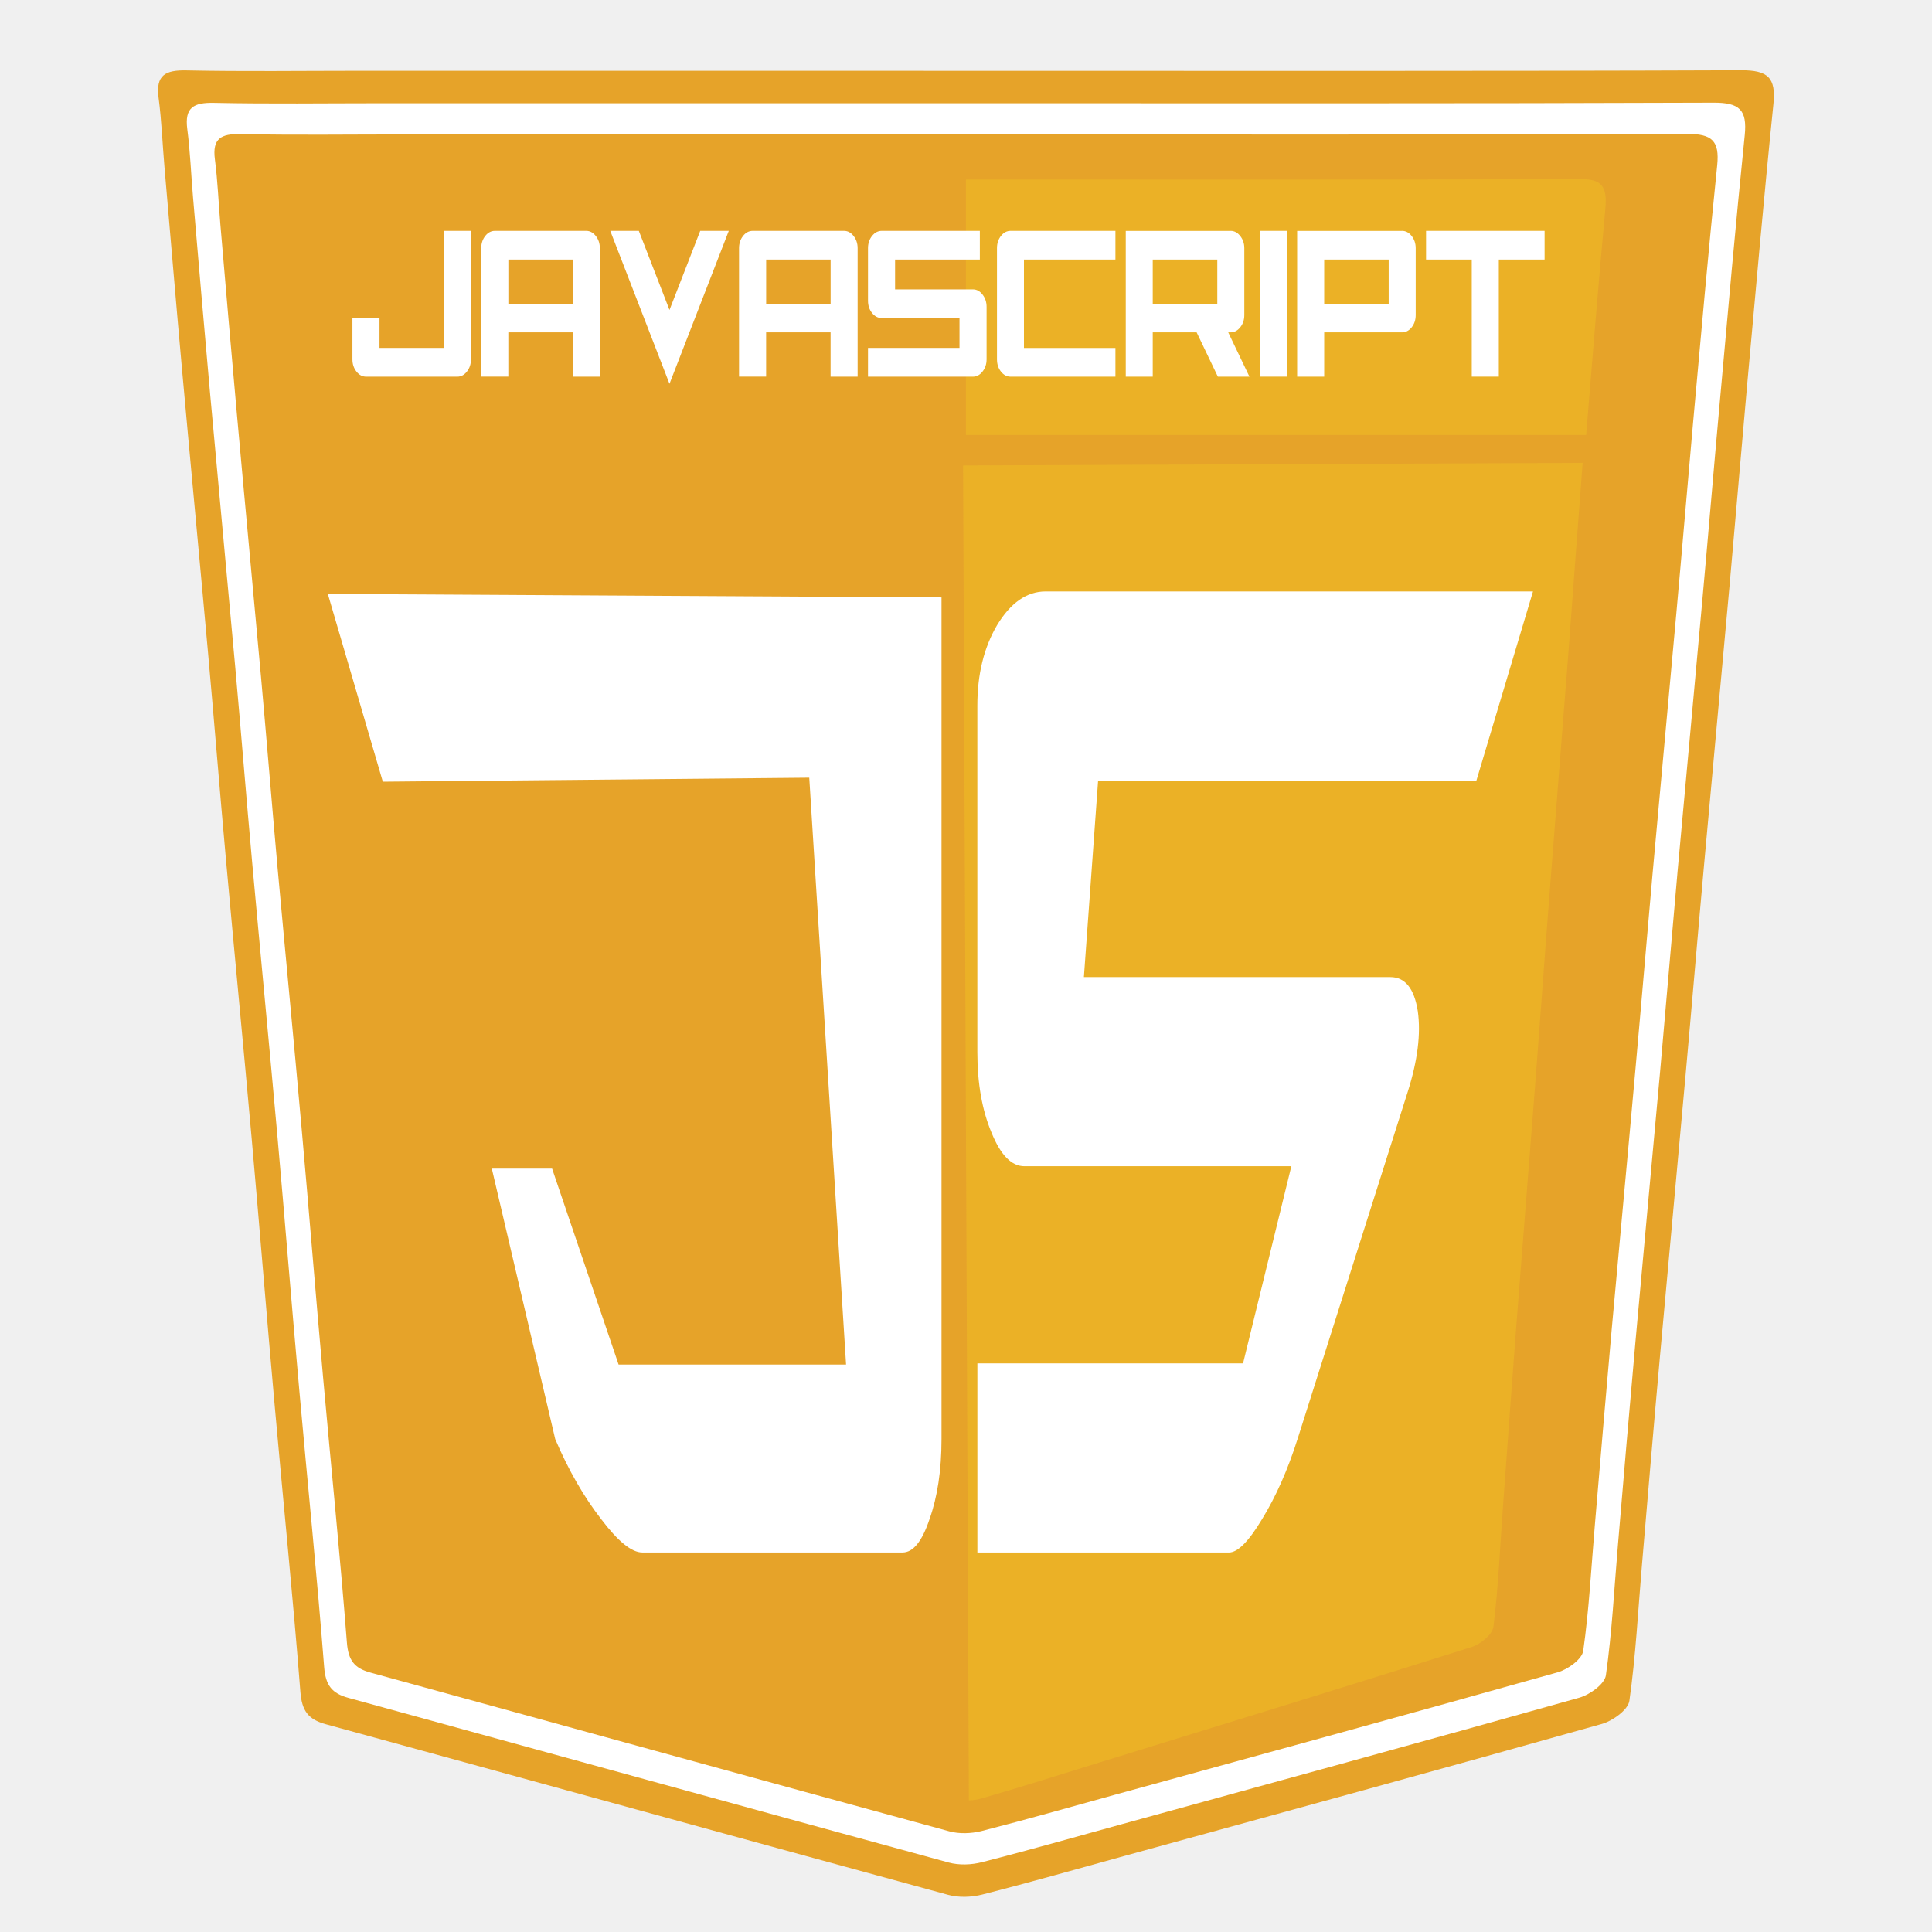
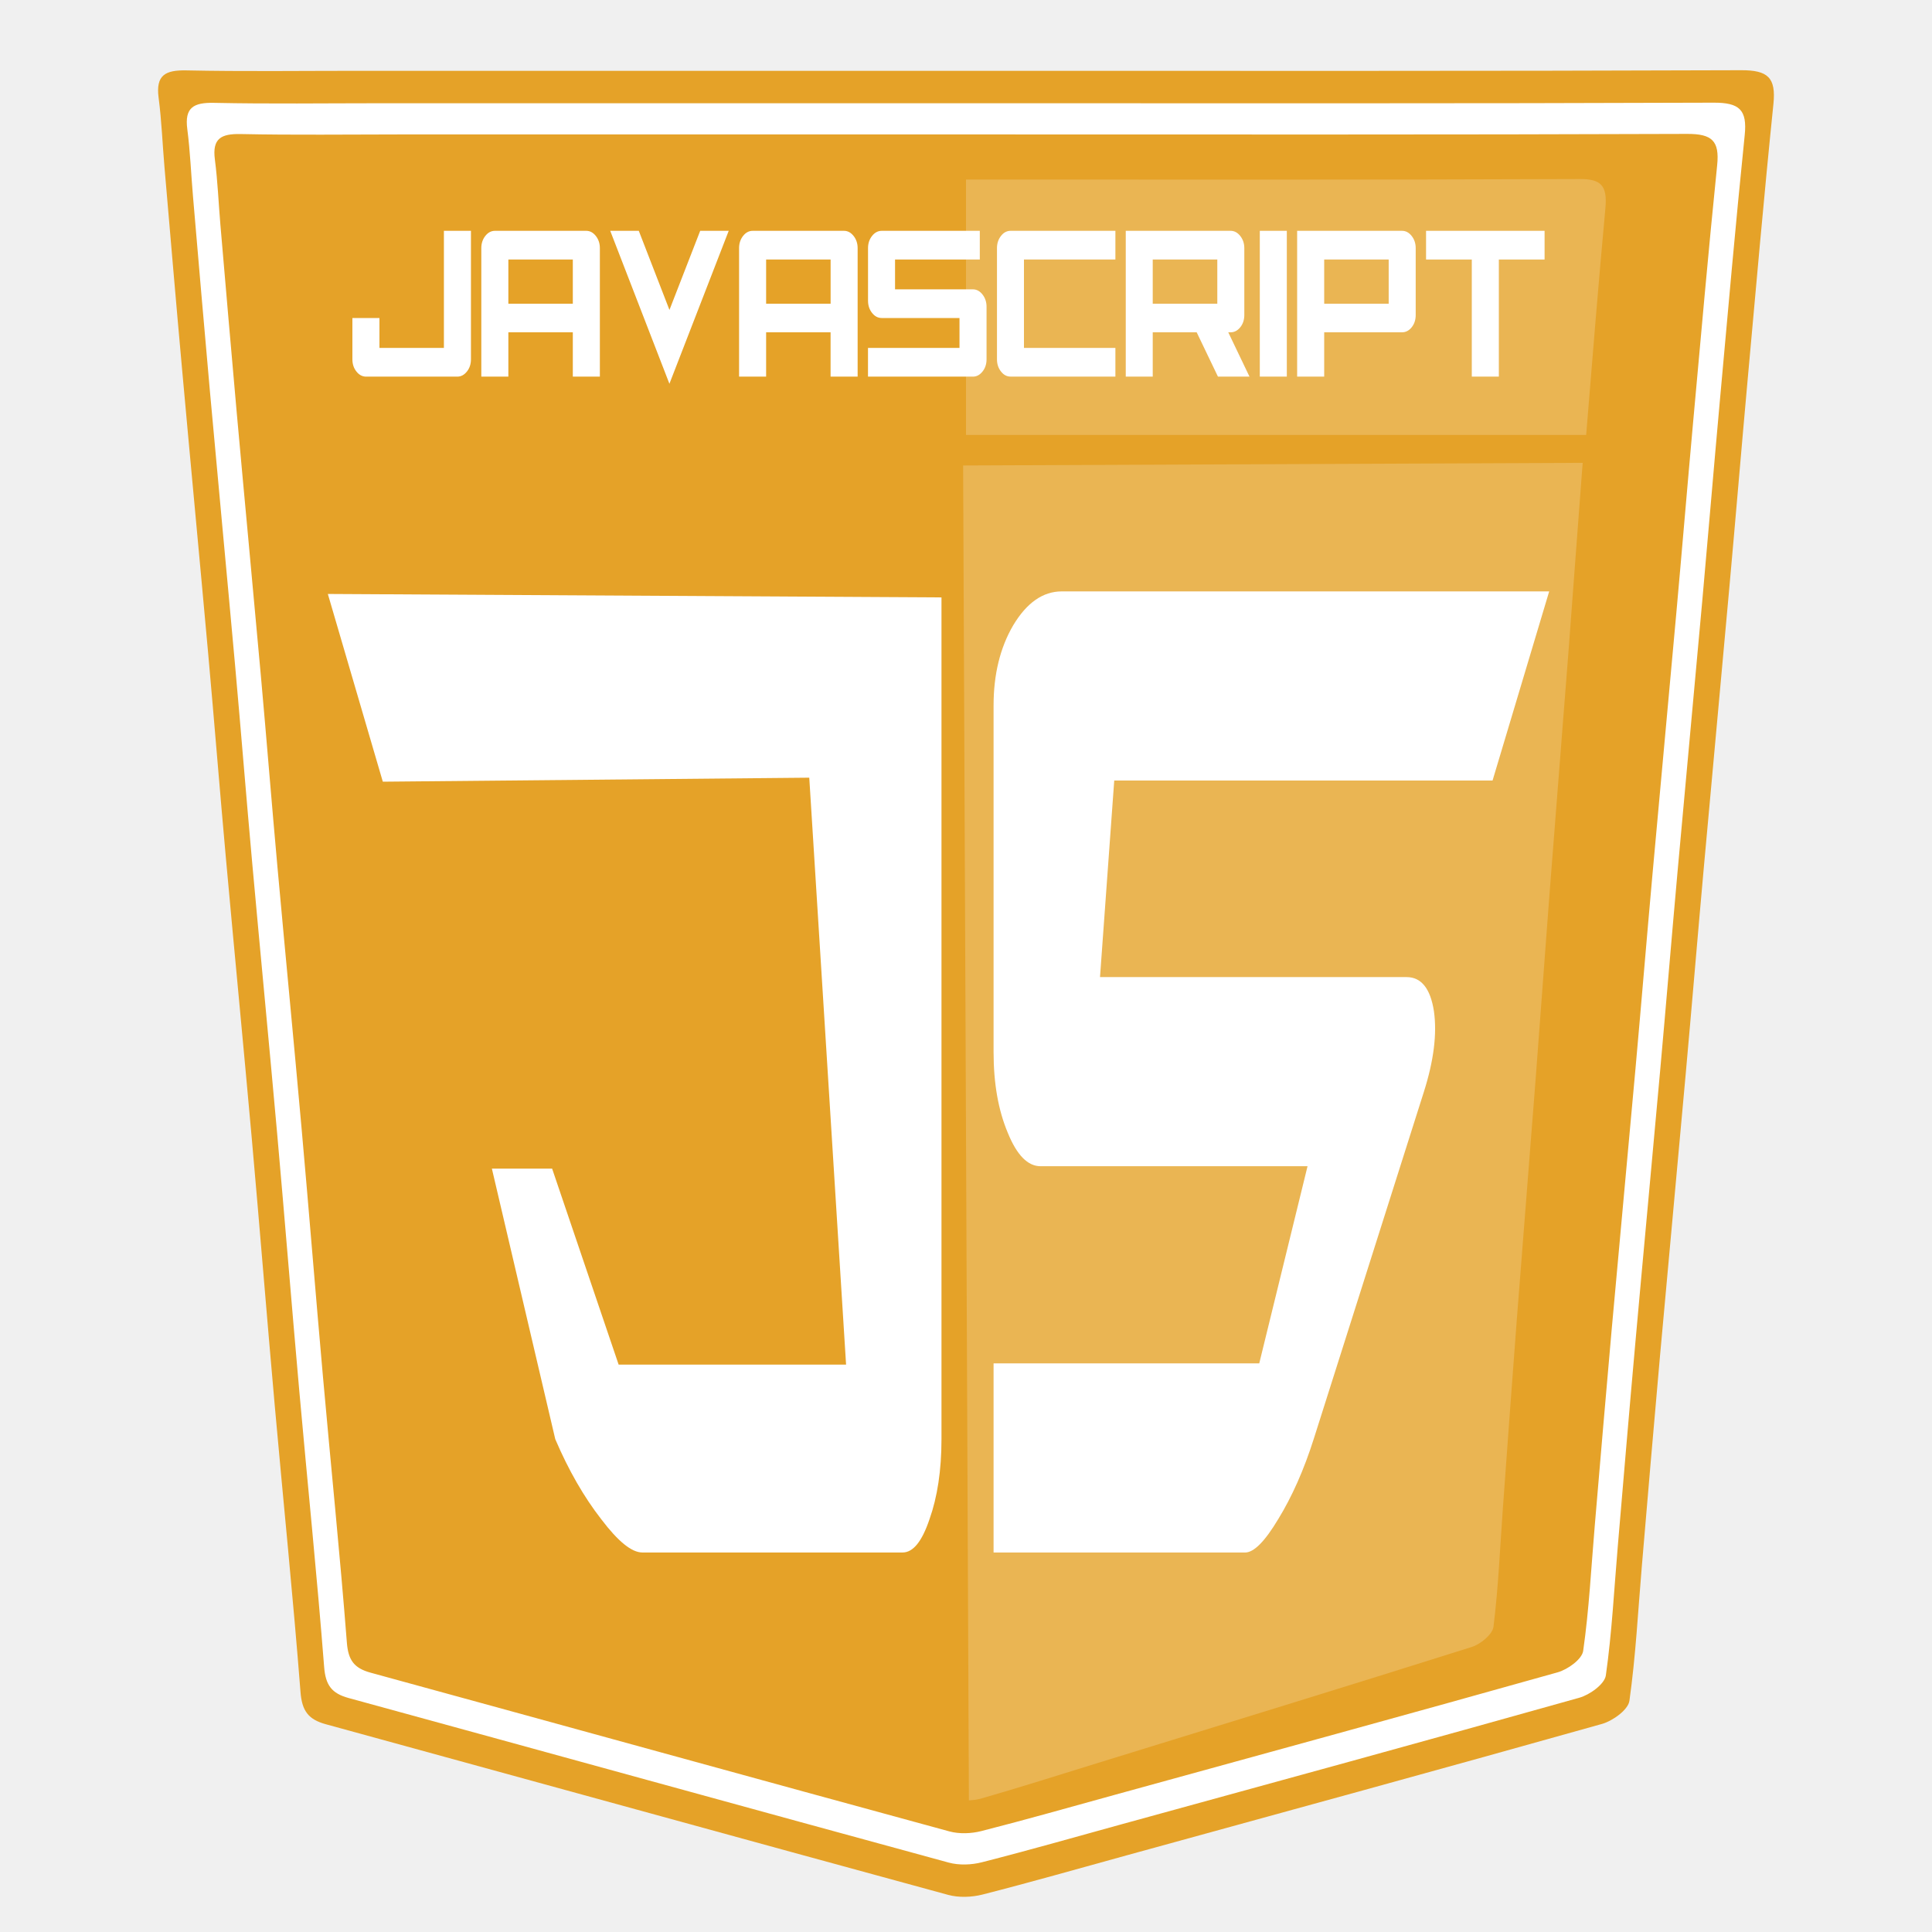
<svg xmlns="http://www.w3.org/2000/svg" version="1.1" id="Layer_1" x="0px" y="0px" width="55px" height="55px" viewBox="0 0 55 55" enable-background="new 0 0 55 55" xml:space="preserve">
  <g>
-     <path fill-rule="evenodd" clip-rule="evenodd" fill="#E6A329" d="M27.551,2.016c7.337,0,14.677,0.012,22.013-0.016   c0.764-0.003,0.998,0.21,0.922,0.957c-0.27,2.632-0.5,5.27-0.74,7.906c-0.174,1.946-0.338,3.894-0.512,5.839   c-0.24,2.663-0.49,5.323-0.729,7.985c-0.178,1.971-0.342,3.944-0.52,5.916c-0.238,2.662-0.488,5.323-0.727,7.984   c-0.18,1.998-0.348,3.996-0.518,5.996c-0.109,1.278-0.174,2.565-0.355,3.836c-0.037,0.256-0.473,0.57-0.783,0.658   c-4.5,1.267-9.012,2.499-13.52,3.738c-1.371,0.377-2.738,0.768-4.114,1.118c-0.31,0.079-0.674,0.093-0.979,0.009   c-5.909-1.61-11.811-3.241-17.716-4.857c-0.496-0.137-0.678-0.378-0.721-0.915c-0.212-2.715-0.49-5.426-0.731-8.14   c-0.228-2.534-0.429-5.07-0.655-7.606c-0.237-2.661-0.496-5.322-0.736-7.983c-0.176-1.946-0.331-3.894-0.506-5.84   c-0.242-2.688-0.498-5.374-0.74-8.061C5.011,8.62,4.85,6.699,4.684,4.778C4.626,4.112,4.602,3.442,4.514,2.78   C4.43,2.139,4.707,1.992,5.304,2.004c1.633,0.034,3.267,0.011,4.9,0.011C15.987,2.016,21.769,2.016,27.551,2.016z" />
-     <path opacity="0.5" fill-rule="evenodd" clip-rule="evenodd" fill="#F0BF24" d="M45.154,12.383c0.176-2.15,0.348-4.301,0.547-6.449   c0.061-0.653-0.125-0.84-0.729-0.837c-5.811,0.024-11.621,0.014-17.434,0.014c-0.013,0-0.026,0-0.039,0v7.272H45.154z" />
-     <path opacity="0.5" fill-rule="evenodd" clip-rule="evenodd" fill="#F0BF24" d="M27.417,13.251l0.165,38.002   c0.127-0.004,0.254-0.023,0.371-0.058c1.089-0.313,2.171-0.657,3.253-0.992c3.566-1.1,7.133-2.194,10.691-3.317   c0.246-0.077,0.592-0.354,0.617-0.578c0.141-1.112,0.186-2.239,0.268-3.358c0.127-1.75,0.254-3.499,0.387-5.248   c0.18-2.331,0.367-4.659,0.547-6.99c0.133-1.726,0.254-3.452,0.389-5.178c0.18-2.33,0.365-4.659,0.547-6.989   c0.129-1.704,0.25-3.408,0.383-5.112c0.006-0.086,0.014-0.171,0.02-0.256L27.417,13.251z" />
+     <path fill-rule="evenodd" clip-rule="evenodd" fill="#E5A228" d="M27.551,2.016c7.337,0,14.676,0.011,22.014-0.017   c0.763-0.003,0.997,0.21,0.921,0.958c-0.27,2.633-0.5,5.27-0.739,7.906c-0.176,1.946-0.338,3.894-0.514,5.84   c-0.239,2.662-0.488,5.323-0.728,7.984c-0.178,1.972-0.341,3.944-0.519,5.916c-0.239,2.662-0.489,5.323-0.728,7.985   c-0.179,1.997-0.348,3.996-0.518,5.994c-0.109,1.28-0.174,2.566-0.354,3.837c-0.037,0.257-0.474,0.571-0.782,0.658   c-4.502,1.267-9.013,2.498-13.521,3.738c-1.37,0.377-2.737,0.768-4.114,1.119c-0.309,0.078-0.673,0.092-0.978,0.009   c-5.909-1.61-11.811-3.241-17.717-4.858c-0.495-0.136-0.677-0.378-0.719-0.914c-0.212-2.715-0.49-5.426-0.732-8.14   c-0.226-2.535-0.428-5.071-0.654-7.606c-0.238-2.662-0.496-5.323-0.737-7.984c-0.176-1.946-0.331-3.894-0.506-5.839   c-0.242-2.688-0.498-5.374-0.74-8.062C5.012,8.62,4.849,6.699,4.684,4.778C4.626,4.112,4.602,3.442,4.515,2.78   C4.431,2.138,4.706,1.992,5.304,2.004c1.633,0.034,3.267,0.012,4.9,0.012C15.987,2.016,21.769,2.016,27.551,2.016z" />
+     <path opacity="0.2" fill-rule="evenodd" clip-rule="evenodd" fill="#FFFFFF" d="M45.155,12.382c0.176-2.15,0.348-4.3,0.547-6.448   c0.061-0.653-0.125-0.84-0.729-0.837c-5.811,0.024-11.621,0.014-17.432,0.014c-0.013,0-0.027,0-0.041,0v7.271H45.155z" />
+     <path opacity="0.2" fill-rule="evenodd" clip-rule="evenodd" fill="#FFFFFF" d="M27.418,13.251l0.164,38.001   c0.127-0.004,0.255-0.023,0.372-0.058c1.089-0.312,2.17-0.658,3.254-0.992c3.565-1.101,7.133-2.194,10.692-3.317   c0.244-0.077,0.589-0.354,0.617-0.578c0.138-1.112,0.185-2.238,0.266-3.359c0.128-1.749,0.253-3.498,0.387-5.247   c0.18-2.33,0.367-4.659,0.547-6.989c0.133-1.726,0.255-3.453,0.388-5.179c0.18-2.331,0.367-4.66,0.547-6.99   c0.131-1.704,0.252-3.408,0.384-5.112c0.007-0.085,0.014-0.17,0.021-0.255L27.418,13.251z" />
    <g>
-       <path fill="#FFFFFF" d="M12.637,6.572h0.77v3.658c0,0.136-0.038,0.251-0.115,0.348c-0.076,0.096-0.167,0.145-0.272,0.145h-2.597    c-0.107,0-0.199-0.048-0.275-0.145c-0.077-0.097-0.115-0.212-0.115-0.348V9.054h0.771v0.851h1.835V6.572z" />
-       <path fill="#FFFFFF" d="M14.09,6.572h2.599c0.105,0,0.196,0.049,0.272,0.146c0.077,0.097,0.115,0.213,0.115,0.347v3.658h-0.77    V9.461h-1.835v1.261h-0.771V7.064c0-0.134,0.038-0.25,0.114-0.347S13.983,6.572,14.09,6.572z M16.307,8.647V7.389h-1.835v1.258    H16.307z" />
-       <path fill="#FFFFFF" d="M17.373,6.572h0.813l0.873,2.252l0.875-2.252h0.813l-1.688,4.354L17.373,6.572z" />
-       <path fill="#FFFFFF" d="M21.429,6.572h2.599c0.105,0,0.196,0.049,0.272,0.146c0.077,0.097,0.115,0.213,0.115,0.347v3.658h-0.77    V9.461h-1.835v1.261h-0.771V7.064c0-0.134,0.038-0.25,0.114-0.347S21.322,6.572,21.429,6.572z M23.646,8.647V7.389h-1.835v1.258    H23.646z" />
-       <path fill="#FFFFFF" d="M25.101,6.572h2.793v0.817h-2.413v0.849h2.217c0.105,0,0.196,0.049,0.272,0.147    c0.077,0.098,0.116,0.214,0.116,0.348v1.497c0,0.136-0.039,0.251-0.116,0.348c-0.076,0.096-0.167,0.145-0.272,0.145H24.71V9.905    h2.605V9.054h-2.215c-0.107,0-0.199-0.048-0.275-0.145c-0.077-0.096-0.115-0.212-0.115-0.348V7.064    c0-0.134,0.038-0.25,0.115-0.347C24.902,6.621,24.994,6.572,25.101,6.572z" />
-       <path fill="#FFFFFF" d="M28.77,6.572h2.984v0.817H29.15v2.517h2.604v0.817H28.77c-0.107,0-0.199-0.048-0.275-0.145    c-0.076-0.097-0.113-0.212-0.113-0.348V7.064c0-0.134,0.037-0.25,0.113-0.347S28.662,6.572,28.77,6.572z" />
-       <path fill="#FFFFFF" d="M35.033,6.572c0.105,0,0.197,0.049,0.273,0.146c0.078,0.097,0.117,0.213,0.117,0.347v1.904    c0,0.138-0.039,0.254-0.117,0.35c-0.076,0.095-0.168,0.143-0.273,0.143h-0.068l0.604,1.261H34.67l-0.604-1.261h-1.25v1.261h-0.768    v-4.15H35.033z M34.654,8.647V7.389h-1.838v1.258H34.654z" />
-       <path fill="#FFFFFF" d="M35.865,10.722v-4.15h0.768v4.15H35.865z" />
-       <path fill="#FFFFFF" d="M39.912,6.572c0.107,0,0.199,0.049,0.275,0.146s0.115,0.213,0.115,0.347v1.904    c0,0.138-0.039,0.254-0.115,0.35c-0.076,0.095-0.168,0.143-0.275,0.143h-2.215v1.261h-0.77v-4.15H39.912z M37.697,7.389v1.258    h1.836V7.389H37.697z" />
-       <path fill="#FFFFFF" d="M43.971,6.572v0.817h-1.303v3.333h-0.77V7.389h-1.301V6.572H43.971z" />
+       <path fill="#FFFFFF" d="M12.637,6.571h0.77v3.658c0,0.136-0.038,0.252-0.115,0.348s-0.168,0.145-0.273,0.145h-2.597    c-0.106,0-0.198-0.048-0.275-0.145s-0.115-0.212-0.115-0.348V9.053h0.77v0.852h1.835V6.571z" />
+       <path fill="#FFFFFF" d="M14.09,6.571h2.599c0.105,0,0.196,0.049,0.273,0.146c0.077,0.097,0.115,0.213,0.115,0.347v3.658h-0.77    V9.46h-1.835v1.261h-0.77V7.063c0-0.134,0.038-0.25,0.114-0.347C13.892,6.62,13.983,6.571,14.09,6.571z M16.307,8.646V7.388    h-1.835v1.258H16.307z" />
+       <path fill="#FFFFFF" d="M17.372,6.571h0.813l0.873,2.252l0.875-2.252h0.812l-1.688,4.354L17.372,6.571z" />
+       <path fill="#FFFFFF" d="M21.428,6.571h2.599c0.105,0,0.196,0.049,0.273,0.146s0.115,0.213,0.115,0.347v3.658h-0.77V9.46H21.81    v1.261h-0.77V7.063c0-0.134,0.038-0.25,0.114-0.347C21.23,6.62,21.321,6.571,21.428,6.571z M23.646,8.646V7.388H21.81v1.258    H23.646z" />
+       <path fill="#FFFFFF" d="M25.101,6.571h2.792v0.817H25.48v0.849h2.217c0.105,0,0.196,0.049,0.273,0.147s0.115,0.214,0.115,0.348    v1.497c0,0.136-0.038,0.252-0.115,0.348s-0.167,0.145-0.273,0.145H24.71V9.905h2.605V9.053h-2.214    c-0.107,0-0.199-0.048-0.275-0.145c-0.077-0.096-0.115-0.212-0.115-0.348V7.063c0-0.134,0.038-0.25,0.115-0.347    C24.902,6.62,24.994,6.571,25.101,6.571z" />
+       <path fill="#FFFFFF" d="M28.769,6.571h2.984v0.817H29.15v2.517h2.603v0.816h-2.984c-0.106,0-0.198-0.048-0.273-0.145    c-0.076-0.096-0.114-0.212-0.114-0.348V7.063c0-0.134,0.038-0.25,0.114-0.347C28.57,6.62,28.662,6.571,28.769,6.571z" />
+       <path fill="#FFFFFF" d="M35.033,6.571c0.105,0,0.197,0.049,0.274,0.146s0.116,0.213,0.116,0.347v1.904    c0,0.138-0.039,0.254-0.116,0.35C35.23,9.412,35.139,9.46,35.033,9.46h-0.067l0.604,1.261h-0.898L34.067,9.46h-1.251v1.261h-0.768    v-4.15H35.033z M34.654,8.646V7.388h-1.838v1.258H34.654z" />
+       <path fill="#FFFFFF" d="M35.864,10.721v-4.15h0.769v4.15H35.864z" />
+       <path fill="#FFFFFF" d="M39.912,6.571c0.107,0,0.199,0.049,0.275,0.146c0.077,0.097,0.115,0.213,0.115,0.347v1.904    c0,0.138-0.038,0.254-0.115,0.35C40.111,9.412,40.02,9.46,39.912,9.46h-2.215v1.261h-0.77v-4.15H39.912z M37.697,7.388v1.258    h1.836V7.388H37.697z" />
+       <path fill="#FFFFFF" d="M43.971,6.571v0.817h-1.302v3.333h-0.77V7.388h-1.302V6.571H43.971z" />
    </g>
-     <path fill-rule="evenodd" clip-rule="evenodd" fill="#FFFFFF" d="M48.781,2.923C41.703,2.95,34.627,2.939,27.548,2.939   c-5.575,0-11.153,0-16.73,0c-1.574,0-3.151,0.022-4.726-0.011C5.515,2.916,5.25,3.057,5.332,3.677   c0.083,0.638,0.107,1.284,0.162,1.926c0.159,1.853,0.316,3.706,0.483,5.558c0.234,2.591,0.481,5.182,0.715,7.775   c0.169,1.876,0.318,3.755,0.488,5.631c0.232,2.567,0.481,5.133,0.711,7.702c0.218,2.443,0.412,4.89,0.632,7.335   c0.233,2.618,0.5,5.231,0.705,7.852c0.04,0.517,0.216,0.75,0.693,0.88c5.697,1.56,11.391,3.134,17.088,4.687   c0.295,0.08,0.646,0.067,0.943-0.01c1.329-0.338,2.647-0.715,3.969-1.078c4.348-1.196,8.699-2.384,13.039-3.605   c0.299-0.085,0.719-0.387,0.756-0.636c0.174-1.225,0.236-2.464,0.342-3.7c0.162-1.926,0.326-3.854,0.498-5.78   c0.23-2.568,0.471-5.135,0.703-7.702c0.17-1.901,0.328-3.804,0.498-5.706c0.232-2.567,0.473-5.133,0.703-7.7   c0.17-1.877,0.326-3.755,0.496-5.633c0.229-2.542,0.453-5.085,0.713-7.625C49.742,3.126,49.518,2.92,48.781,2.923z M48.885,4.703   c-0.252,2.449-0.467,4.902-0.689,7.355c-0.162,1.81-0.313,3.622-0.477,5.433c-0.223,2.476-0.455,4.952-0.678,7.428   c-0.164,1.834-0.316,3.669-0.482,5.502c-0.221,2.479-0.455,4.953-0.678,7.429c-0.166,1.858-0.322,3.719-0.48,5.576   c-0.102,1.191-0.162,2.389-0.33,3.57c-0.033,0.238-0.439,0.531-0.729,0.612c-4.188,1.178-8.385,2.325-12.578,3.478   c-1.275,0.352-2.547,0.715-3.827,1.042c-0.288,0.071-0.627,0.084-0.91,0.007c-5.497-1.497-10.987-3.016-16.481-4.52   c-0.461-0.126-0.63-0.351-0.67-0.85c-0.196-2.525-0.455-5.048-0.68-7.572c-0.211-2.357-0.399-4.719-0.61-7.076   c-0.22-2.477-0.461-4.951-0.686-7.429c-0.162-1.81-0.308-3.622-0.471-5.432c-0.226-2.5-0.464-4.999-0.688-7.5   C6.58,9.971,6.427,8.184,6.274,6.397c-0.053-0.62-0.076-1.243-0.156-1.858C6.039,3.94,6.294,3.805,6.851,3.816   c1.519,0.033,3.039,0.011,4.56,0.011c5.379,0,10.758,0,16.136,0c6.827,0,13.653,0.011,20.481-0.015   C48.736,3.809,48.955,4.007,48.885,4.703z" />
+     <path fill-rule="evenodd" clip-rule="evenodd" fill="#FFFFFF" d="M48.781,2.923C41.704,2.95,34.627,2.939,27.55,2.939   c-5.577,0-11.154,0-16.731,0c-1.575,0-3.151,0.022-4.726-0.011C5.516,2.916,5.25,3.057,5.332,3.676   C5.415,4.314,5.439,4.96,5.495,5.603c0.159,1.853,0.316,3.706,0.483,5.558c0.234,2.592,0.481,5.183,0.714,7.775   c0.169,1.877,0.318,3.755,0.488,5.632c0.232,2.567,0.481,5.134,0.71,7.701c0.218,2.444,0.413,4.892,0.631,7.337   c0.233,2.617,0.502,5.231,0.707,7.851c0.04,0.517,0.216,0.75,0.693,0.881c5.697,1.559,11.389,3.133,17.087,4.686   c0.294,0.08,0.646,0.067,0.943-0.009c1.328-0.338,2.646-0.715,3.968-1.079c4.35-1.195,8.699-2.384,13.041-3.605   c0.298-0.084,0.719-0.387,0.755-0.635c0.174-1.225,0.236-2.466,0.342-3.7c0.164-1.928,0.326-3.855,0.499-5.781   c0.229-2.568,0.472-5.135,0.702-7.702c0.171-1.901,0.328-3.804,0.499-5.706c0.231-2.567,0.472-5.134,0.703-7.701   c0.169-1.877,0.325-3.755,0.495-5.633c0.23-2.542,0.453-5.085,0.713-7.625C49.743,3.126,49.518,2.92,48.781,2.923z M48.884,4.703   c-0.25,2.45-0.465,4.903-0.688,7.355c-0.164,1.811-0.314,3.623-0.478,5.433c-0.223,2.476-0.455,4.952-0.678,7.428   c-0.165,1.834-0.316,3.669-0.481,5.503c-0.223,2.477-0.456,4.952-0.678,7.429c-0.166,1.858-0.323,3.718-0.481,5.576   c-0.102,1.191-0.161,2.388-0.33,3.569c-0.033,0.239-0.439,0.531-0.728,0.612c-4.188,1.178-8.384,2.324-12.578,3.479   c-1.275,0.351-2.547,0.714-3.828,1.04c-0.287,0.073-0.626,0.086-0.91,0.009c-5.497-1.498-10.987-3.016-16.482-4.52   c-0.46-0.127-0.63-0.352-0.669-0.851c-0.197-2.526-0.457-5.048-0.681-7.572c-0.21-2.357-0.398-4.718-0.609-7.076   c-0.221-2.477-0.462-4.952-0.686-7.428c-0.164-1.811-0.308-3.622-0.471-5.433c-0.225-2.5-0.463-4.999-0.688-7.5   C6.58,9.971,6.428,8.184,6.274,6.397c-0.053-0.62-0.077-1.243-0.157-1.858C6.039,3.941,6.295,3.805,6.852,3.816   c1.519,0.032,3.039,0.011,4.559,0.011c5.379,0,10.759,0,16.137,0c6.827,0,13.654,0.011,20.48-0.015   C48.737,3.809,48.955,4.008,48.884,4.703z" />
    <g>
      <g>
-         <g>
-           <g>
-             <path fill="#FFFFFF" d="M9.333,16.908l17.47,0.099v23.962c0,0.889-0.117,1.648-0.342,2.28       c-0.212,0.632-0.465,0.947-0.767,0.947h-7.408c-0.306,0-0.691-0.315-1.17-0.947c-0.492-0.632-0.931-1.392-1.31-2.28       l-1.805-7.701h1.716l1.893,5.578h6.476l-1.048-16.707l-12.14,0.114L9.333,16.908z" />
-           </g>
-         </g>
-         <g>
-           <g>
-             <path fill="#FFFFFF" d="M29.764,16.837h13.877l-1.611,5.384H31.261l-0.405,5.595h8.728c0.415,0,0.677,0.324,0.778,0.971       c0.091,0.647-0.007,1.412-0.287,2.295l-3.131,9.867c-0.283,0.895-0.623,1.659-1.014,2.295       c-0.381,0.636-0.694,0.953-0.946,0.953h-7.16v-5.384h7.563l1.375-5.613h-7.599c-0.367,0-0.677-0.317-0.935-0.953       c-0.268-0.636-0.405-1.4-0.405-2.295v-9.867c0-0.883,0.184-1.645,0.56-2.286C28.77,17.158,29.232,16.837,29.764,16.837z" />
-           </g>
-         </g>
+         <path fill="#FFFFFF" d="M9.333,16.909l17.469,0.098v23.962c0,0.889-0.117,1.649-0.341,2.28c-0.213,0.632-0.465,0.947-0.766,0.947     h-7.409c-0.305,0-0.691-0.315-1.17-0.947c-0.491-0.631-0.93-1.392-1.309-2.28l-1.804-7.7h1.715l1.893,5.578h6.475l-1.048-16.708     l-12.14,0.114L9.333,16.909z" />
+       </g>
+     </g>
+     <g>
+       <g>
+         <path fill="#FFFFFF" d="M30.224,16.836h13.878L42.49,22.22h-10.77l-0.405,5.596h8.729c0.415,0,0.677,0.323,0.777,0.971     c0.092,0.647-0.006,1.412-0.286,2.295l-3.131,9.867c-0.283,0.895-0.624,1.659-1.014,2.295c-0.381,0.636-0.693,0.953-0.946,0.953     h-7.159v-5.384h7.563l1.375-5.613h-7.6c-0.366,0-0.676-0.317-0.934-0.953c-0.268-0.636-0.404-1.4-0.404-2.295v-9.867     c0-0.882,0.184-1.644,0.56-2.286C29.23,17.157,29.692,16.836,30.224,16.836z" />
      </g>
    </g>
  </g>
</svg>
